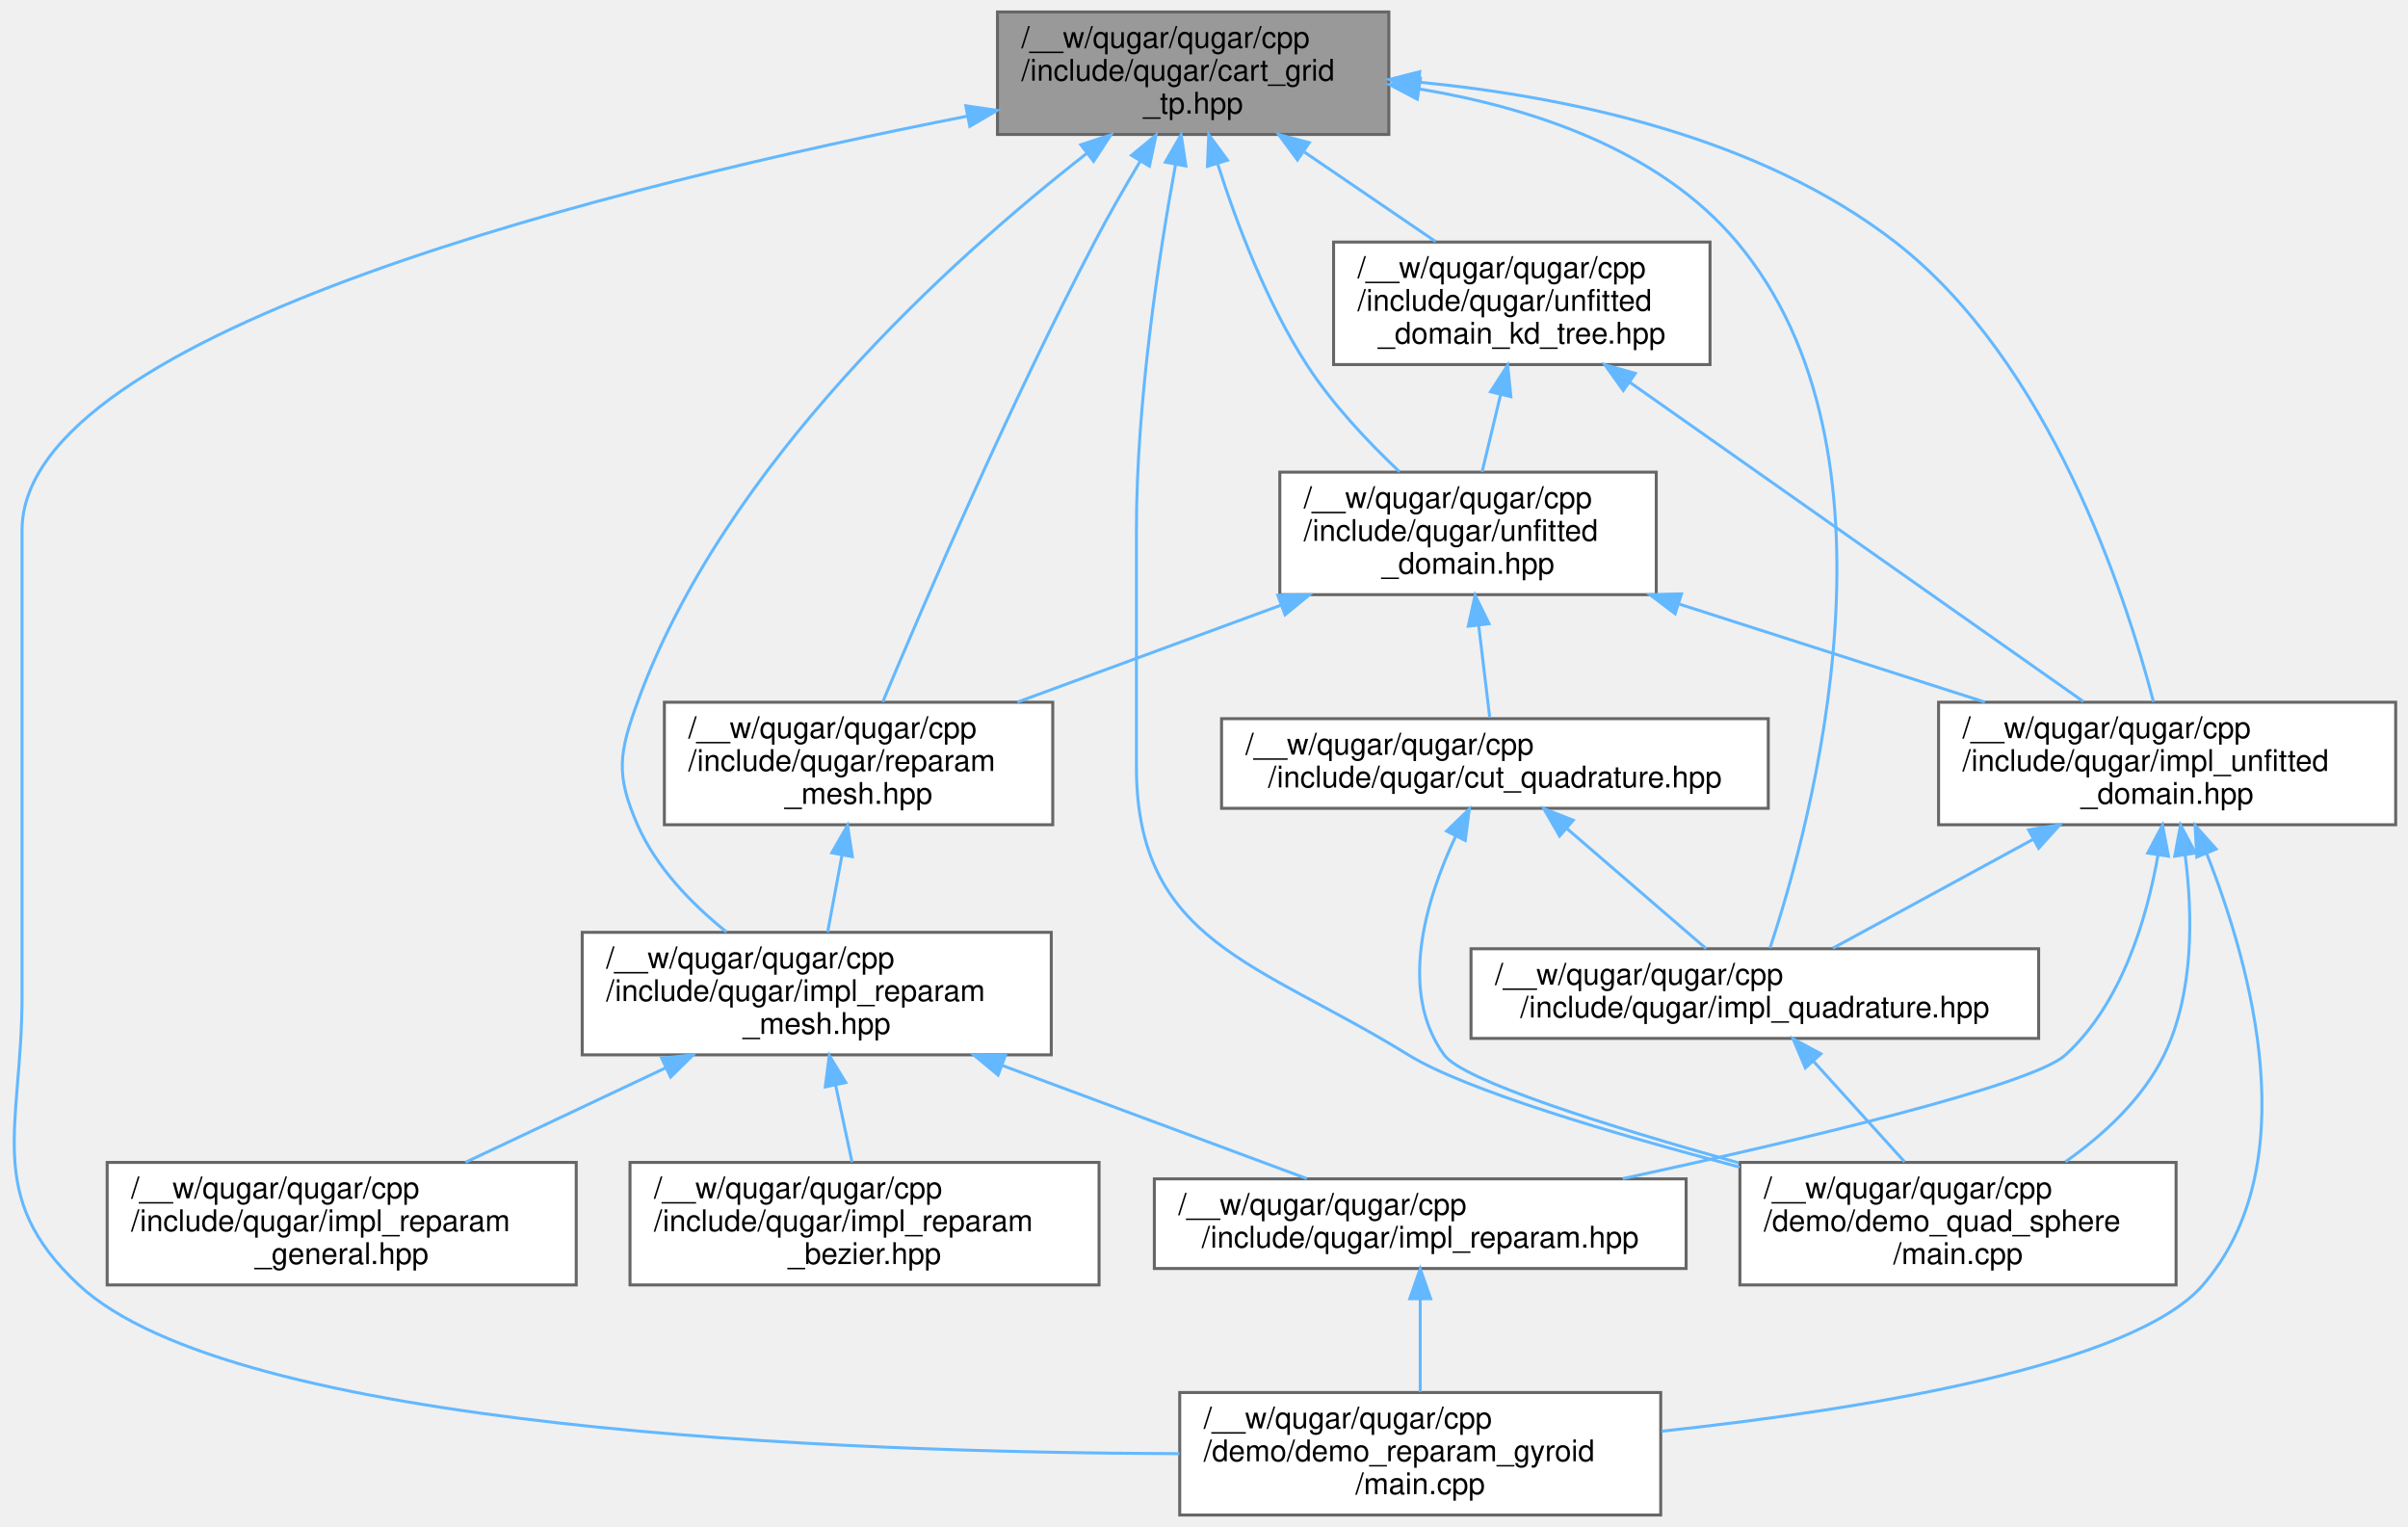
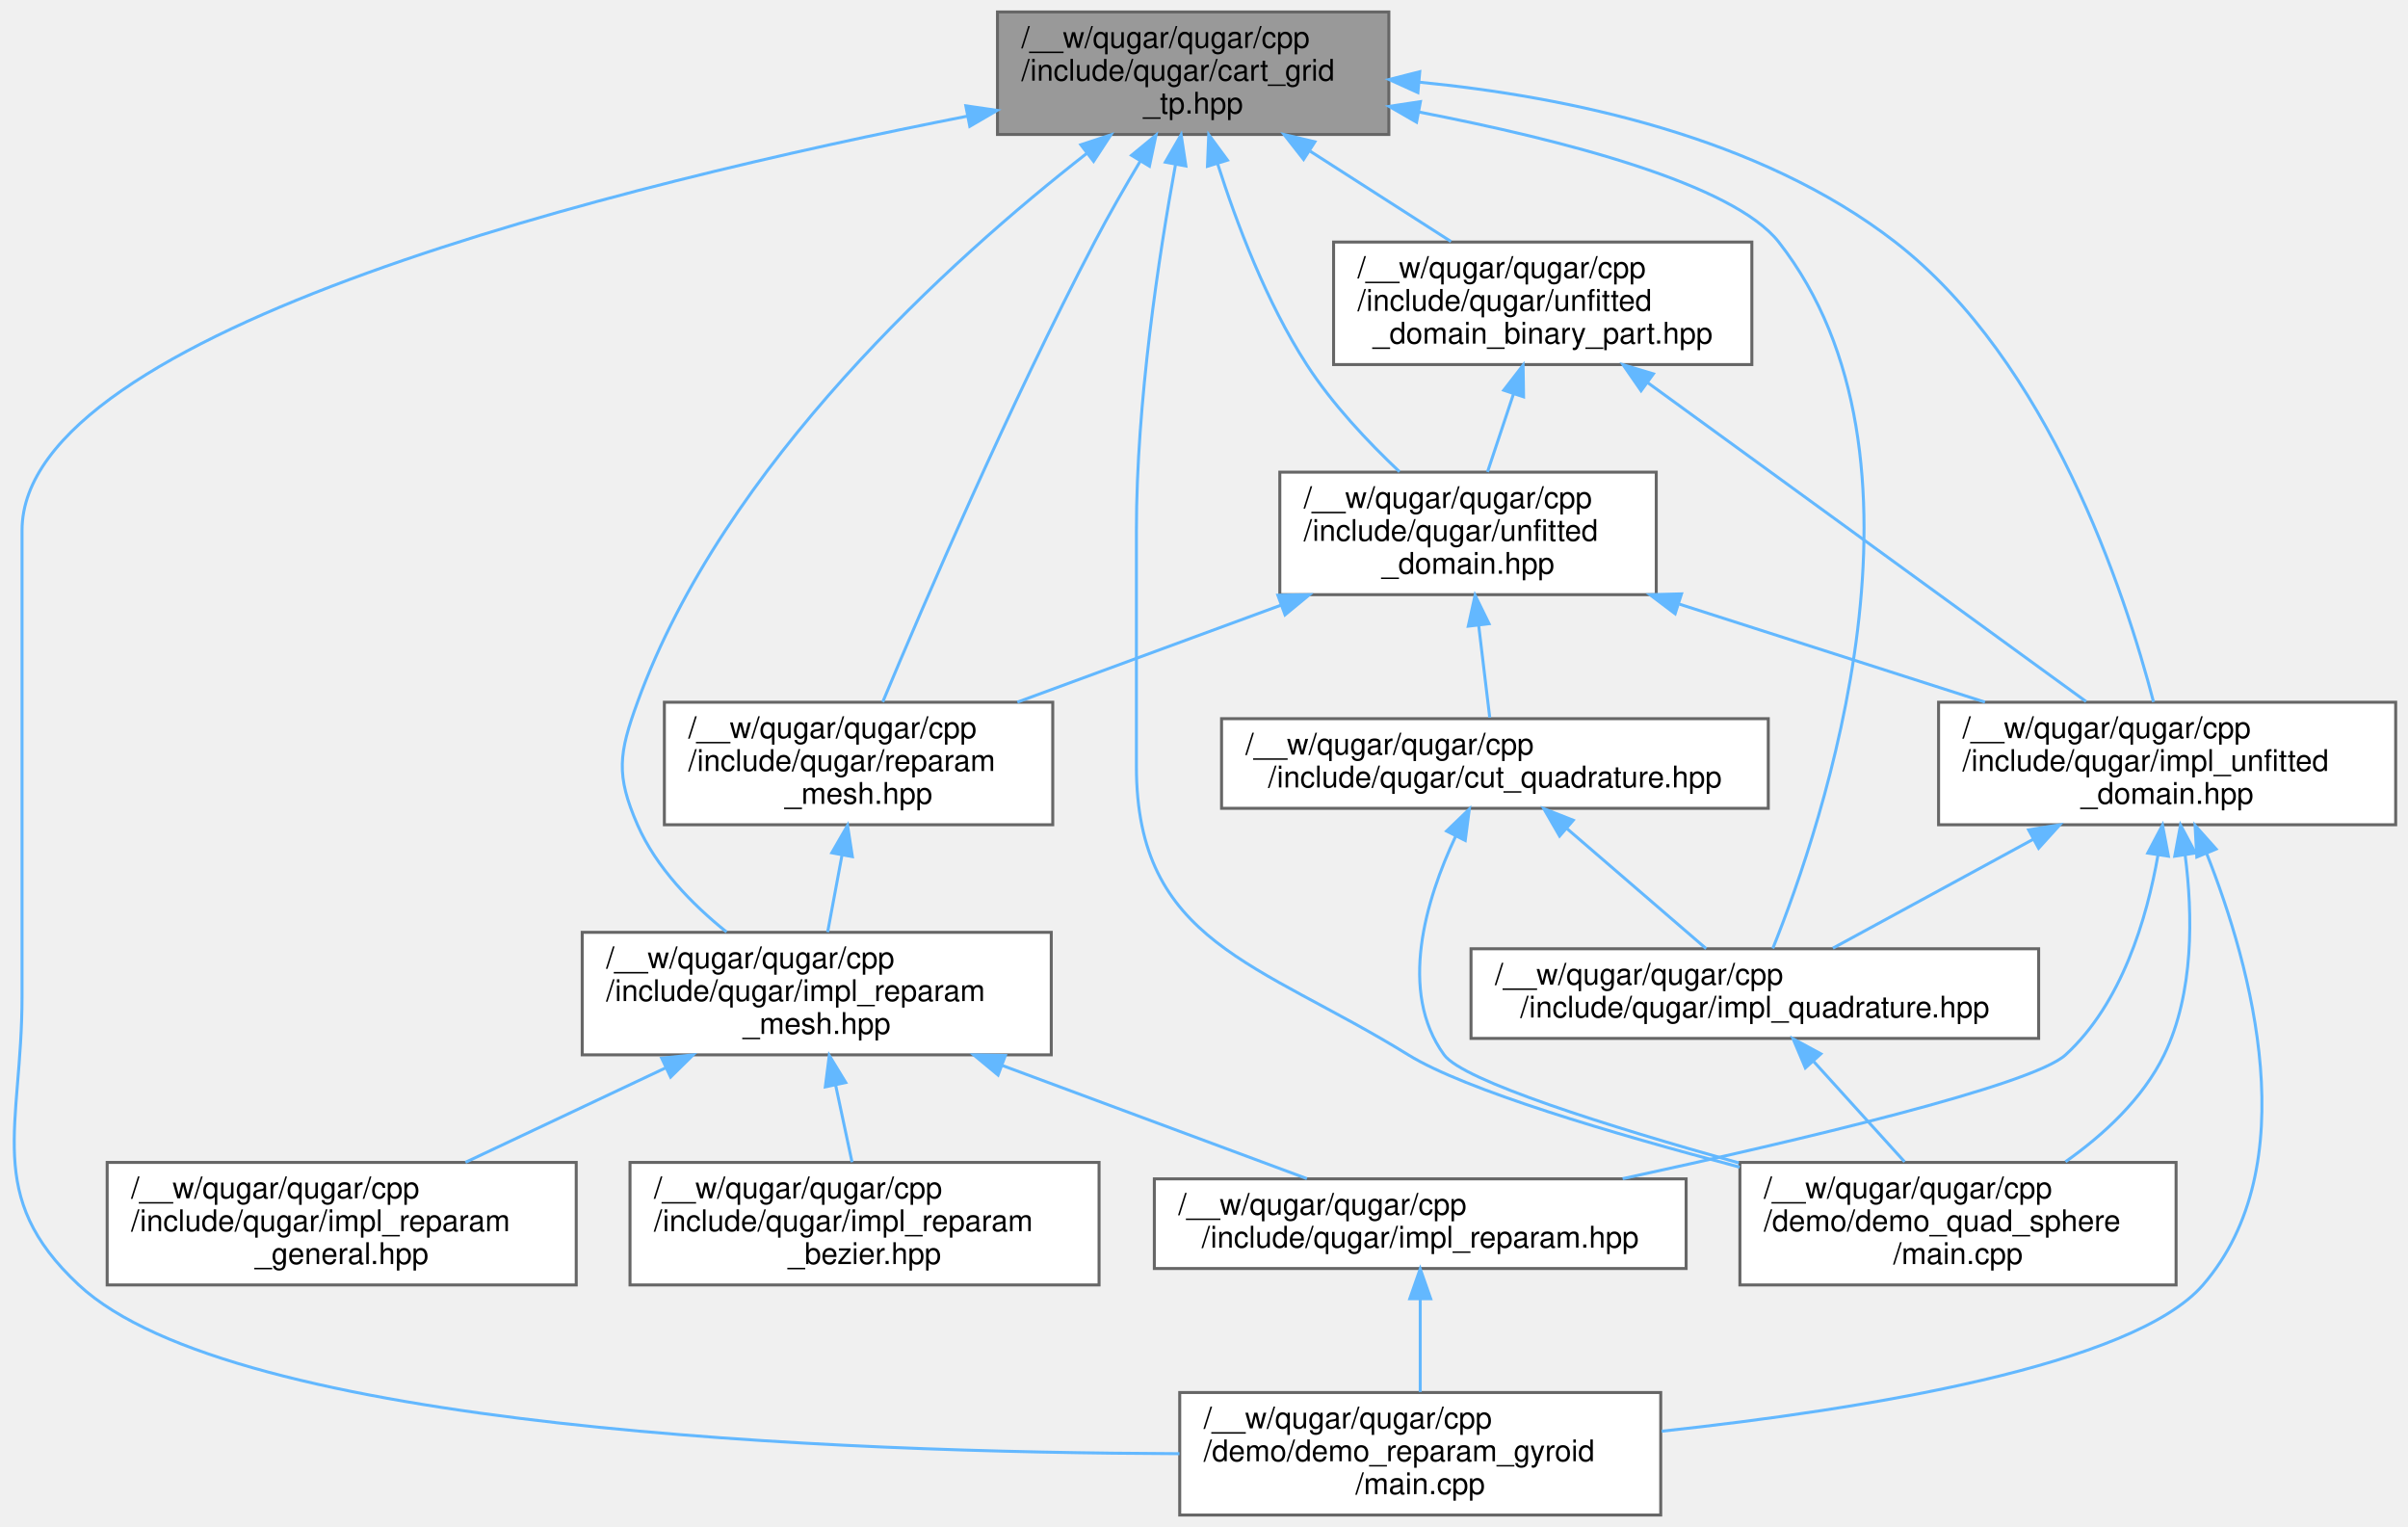
<svg xmlns="http://www.w3.org/2000/svg" xmlns:xlink="http://www.w3.org/1999/xlink" width="806pt" height="511pt" viewBox="0.00 0.00 805.75 511.00">
  <g id="graph0" class="graph" transform="scale(1 1) rotate(0) translate(4 507)">
    <g id="Node000001" class="node">
      <g id="a_Node000001">
        <a xlink:title="Definition of Cartesian grid class.">
          <polygon fill="#999999" stroke="#666666" points="460.75,-503 329.75,-503 329.75,-462 460.75,-462 460.75,-503" />
          <text text-anchor="start" x="337.75" y="-491" font-family="Helvetica,sans-Serif" font-size="10.00">/__w/qugar/qugar/cpp</text>
          <text text-anchor="start" x="337.75" y="-480" font-family="Helvetica,sans-Serif" font-size="10.00">/include/qugar/cart_grid</text>
          <text text-anchor="middle" x="395.25" y="-469" font-family="Helvetica,sans-Serif" font-size="10.00">_tp.hpp</text>
        </a>
      </g>
    </g>
    <g id="Node000002" class="node">
      <g id="a_Node000002">
        <a xlink:href="../../d0/d6f/demo__quad__sphere_2main_8cpp.html" target="_top" xlink:title=" ">
          <polygon fill="white" stroke="#666666" points="724.25,-118 578.25,-118 578.25,-77 724.25,-77 724.25,-118" />
          <text text-anchor="start" x="586.25" y="-106" font-family="Helvetica,sans-Serif" font-size="10.00">/__w/qugar/qugar/cpp</text>
          <text text-anchor="start" x="586.25" y="-95" font-family="Helvetica,sans-Serif" font-size="10.00">/demo/demo_quad_sphere</text>
          <text text-anchor="middle" x="651.25" y="-84" font-family="Helvetica,sans-Serif" font-size="10.00">/main.cpp</text>
        </a>
      </g>
    </g>
    <g id="edge1_Node000001_Node000002" class="edge">
      <g id="a_edge1_Node000001_Node000002">
        <a xlink:title=" ">
          <path fill="none" stroke="#63b8ff" d="M389.34,-451.94C383.76,-421.41 376.25,-372.32 376.25,-329.5 376.25,-329.5 376.25,-329.5 376.25,-250.5 376.25,-191.55 417.11,-185.01 467.25,-154 486.19,-142.29 535.41,-127.7 578.19,-116.42" />
          <polygon fill="#63b8ff" stroke="#63b8ff" points="385.93,-452.74 391.22,-461.92 392.81,-451.45 385.93,-452.74" />
        </a>
      </g>
    </g>
    <g id="Node000003" class="node">
      <g id="a_Node000003">
        <a xlink:href="../../d2/d66/demo__reparam__gyroid_2main_8cpp.html" target="_top" xlink:title=" ">
          <polygon fill="white" stroke="#666666" points="551.75,-41 390.75,-41 390.75,0 551.75,0 551.75,-41" />
          <text text-anchor="start" x="398.75" y="-29" font-family="Helvetica,sans-Serif" font-size="10.00">/__w/qugar/qugar/cpp</text>
          <text text-anchor="start" x="398.75" y="-18" font-family="Helvetica,sans-Serif" font-size="10.00">/demo/demo_reparam_gyroid</text>
          <text text-anchor="middle" x="471.25" y="-7" font-family="Helvetica,sans-Serif" font-size="10.00">/main.cpp</text>
        </a>
      </g>
    </g>
    <g id="edge2_Node000001_Node000003" class="edge">
      <g id="a_edge2_Node000001_Node000003">
        <a xlink:title=" ">
          <path fill="none" stroke="#63b8ff" d="M319.57,-468.11C205.64,-445.77 3.25,-396.63 3.25,-329.5 3.25,-329.5 3.25,-329.5 3.25,-173.5 3.25,-129.79 -9.74,-106.79 22.25,-77 74.13,-28.7 276.06,-20.92 390.66,-20.53" />
          <polygon fill="#63b8ff" stroke="#63b8ff" points="319.15,-471.59 329.64,-470.06 320.48,-464.72 319.15,-471.59" />
        </a>
      </g>
    </g>
    <g id="Node000004" class="node">
      <g id="a_Node000004">
        <a xlink:href="../../d6/dc8/impl__quadrature_8hpp.html" target="_top" xlink:title="Declaration of quadratures for general implicit functions on grids.">
          <polygon fill="white" stroke="#666666" points="678.25,-189.5 488.25,-189.5 488.25,-159.5 678.25,-159.5 678.25,-189.5" />
          <text text-anchor="start" x="496.25" y="-177.5" font-family="Helvetica,sans-Serif" font-size="10.00">/__w/qugar/qugar/cpp</text>
          <text text-anchor="middle" x="583.25" y="-166.5" font-family="Helvetica,sans-Serif" font-size="10.00">/include/qugar/impl_quadrature.hpp</text>
        </a>
      </g>
    </g>
    <g id="edge3_Node000001_Node000004" class="edge">
      <g id="a_edge3_Node000001_Node000004">
        <a xlink:title=" ">
-           <path fill="none" stroke="#63b8ff" d="M470.83,-477.25C508.39,-471.03 551.21,-456.99 577.25,-426 636.16,-355.89 602.24,-231.71 588.33,-189.78" />
-           <polygon fill="#63b8ff" stroke="#63b8ff" points="470.27,-473.79 460.9,-478.73 471.31,-480.71 470.27,-473.79" />
+           <path fill="none" stroke="#63b8ff" d="M470.74,-469.53C519.3,-460.14 576.06,-445.42 591.25,-426 647.67,-353.85 605.9,-230.98 589.26,-189.59" />
+           <polygon fill="#63b8ff" stroke="#63b8ff" points="470.02,-466.11 460.84,-471.4 471.32,-472.99 470.02,-466.11" />
        </a>
      </g>
    </g>
    <g id="Node000005" class="node">
      <g id="a_Node000005">
        <a xlink:href="../../d3/d42/impl__reparam__mesh_8hpp.html" target="_top" xlink:title="Declaration of reparameterization class.">
          <polygon fill="white" stroke="#666666" points="347.75,-195 190.75,-195 190.75,-154 347.75,-154 347.75,-195" />
          <text text-anchor="start" x="198.75" y="-183" font-family="Helvetica,sans-Serif" font-size="10.00">/__w/qugar/qugar/cpp</text>
          <text text-anchor="start" x="198.75" y="-172" font-family="Helvetica,sans-Serif" font-size="10.00">/include/qugar/impl_reparam</text>
          <text text-anchor="middle" x="269.25" y="-161" font-family="Helvetica,sans-Serif" font-size="10.00">_mesh.hpp</text>
        </a>
      </g>
    </g>
    <g id="edge5_Node000001_Node000005" class="edge">
      <g id="a_edge5_Node000001_Node000005">
        <a xlink:title=" ">
          <path fill="none" stroke="#63b8ff" d="M359.61,-455.65C314.25,-420.23 238.26,-351.83 209.25,-272 203.02,-254.87 201.95,-247.7 209.25,-231 215.5,-216.7 227.46,-204.44 239.06,-195.11" />
          <polygon fill="#63b8ff" stroke="#63b8ff" points="357.65,-458.56 367.71,-461.88 361.92,-453.01 357.65,-458.56" />
        </a>
      </g>
    </g>
    <g id="Node000009" class="node">
      <g id="a_Node000009">
        <a xlink:href="../../d6/d03/impl__unfitted__domain_8hpp.html" target="_top" xlink:title="Declaration of of UnfittedImplDomain class.">
          <polygon fill="white" stroke="#666666" points="797.75,-272 644.75,-272 644.75,-231 797.75,-231 797.75,-272" />
          <text text-anchor="start" x="652.75" y="-260" font-family="Helvetica,sans-Serif" font-size="10.00">/__w/qugar/qugar/cpp</text>
          <text text-anchor="start" x="652.75" y="-249" font-family="Helvetica,sans-Serif" font-size="10.00">/include/qugar/impl_unfitted</text>
          <text text-anchor="middle" x="721.25" y="-238" font-family="Helvetica,sans-Serif" font-size="10.00">_domain.hpp</text>
        </a>
      </g>
    </g>
    <g id="edge10_Node000001_Node000009" class="edge">
      <g id="a_edge10_Node000001_Node000009">
        <a xlink:title=" ">
          <path fill="none" stroke="#63b8ff" d="M470.9,-479.5C520.71,-474.64 584.85,-461.22 630.25,-426 681.85,-385.97 707.23,-308.39 716.7,-272.1" />
          <polygon fill="#63b8ff" stroke="#63b8ff" points="470.47,-476.02 460.82,-480.39 471.09,-483 470.47,-476.02" />
        </a>
      </g>
    </g>
    <g id="Node000010" class="node">
      <g id="a_Node000010">
        <a xlink:href="../../d8/ddc/reparam__mesh_8hpp.html" target="_top" xlink:title="Declaration of reparameterization class.">
          <polygon fill="white" stroke="#666666" points="348.25,-272 218.25,-272 218.25,-231 348.25,-231 348.25,-272" />
          <text text-anchor="start" x="226.25" y="-260" font-family="Helvetica,sans-Serif" font-size="10.00">/__w/qugar/qugar/cpp</text>
          <text text-anchor="start" x="226.25" y="-249" font-family="Helvetica,sans-Serif" font-size="10.00">/include/qugar/reparam</text>
          <text text-anchor="middle" x="283.25" y="-238" font-family="Helvetica,sans-Serif" font-size="10.00">_mesh.hpp</text>
        </a>
      </g>
    </g>
    <g id="edge15_Node000001_Node000010" class="edge">
      <g id="a_edge15_Node000001_Node000010">
        <a xlink:title=" ">
          <path fill="none" stroke="#63b8ff" d="M377.61,-453.19C372.46,-444.57 366.95,-434.99 362.25,-426 333.72,-371.45 304.94,-304.58 291.34,-272.09" />
          <polygon fill="#63b8ff" stroke="#63b8ff" points="374.62,-455.02 382.8,-461.76 380.61,-451.39 374.62,-455.02" />
        </a>
      </g>
    </g>
    <g id="Node000011" class="node">
      <g id="a_Node000011">
        <a xlink:href="../../d2/dfd/unfitted__domain_8hpp.html" target="_top" xlink:title="Declaration of of UnfittedDomain class.">
          <polygon fill="white" stroke="#666666" points="550.25,-349 424.25,-349 424.25,-308 550.25,-308 550.25,-349" />
          <text text-anchor="start" x="432.25" y="-337" font-family="Helvetica,sans-Serif" font-size="10.00">/__w/qugar/qugar/cpp</text>
          <text text-anchor="start" x="432.25" y="-326" font-family="Helvetica,sans-Serif" font-size="10.00">/include/qugar/unfitted</text>
          <text text-anchor="middle" x="487.25" y="-315" font-family="Helvetica,sans-Serif" font-size="10.00">_domain.hpp</text>
        </a>
      </g>
    </g>
    <g id="edge17_Node000001_Node000011" class="edge">
      <g id="a_edge17_Node000001_Node000011">
        <a xlink:title=" ">
          <path fill="none" stroke="#63b8ff" d="M403.44,-452.18C409.79,-432.27 419.77,-405.87 433.25,-385 441.78,-371.79 453.79,-359.06 464.32,-349.13" />
          <polygon fill="#63b8ff" stroke="#63b8ff" points="400.03,-451.35 400.46,-461.93 406.73,-453.4 400.03,-451.35" />
        </a>
      </g>
    </g>
    <g id="Node000013" class="node">
      <g id="a_Node000013">
-         <a xlink:href="../../d8/d90/unfitted__domain__kd__tree_8hpp.html" target="_top" xlink:title="Declaration of of UnfittedDomain class.">
-           <polygon fill="white" stroke="#666666" points="568.25,-426 442.25,-426 442.25,-385 568.25,-385 568.25,-426" />
+         <a xlink:href="../../d8/daf/unfitted__domain__binary__part_8hpp.html" target="_top" xlink:title="Declaration of of UnfittedDomain class.">
+           <polygon fill="white" stroke="#666666" points="582.25,-426 442.25,-426 442.25,-385 582.25,-385 582.25,-426" />
          <text text-anchor="start" x="450.25" y="-414" font-family="Helvetica,sans-Serif" font-size="10.00">/__w/qugar/qugar/cpp</text>
          <text text-anchor="start" x="450.25" y="-403" font-family="Helvetica,sans-Serif" font-size="10.00">/include/qugar/unfitted</text>
-           <text text-anchor="middle" x="505.25" y="-392" font-family="Helvetica,sans-Serif" font-size="10.00">_domain_kd_tree.hpp</text>
+           <text text-anchor="middle" x="512.25" y="-392" font-family="Helvetica,sans-Serif" font-size="10.00">_domain_binary_part.hpp</text>
        </a>
      </g>
    </g>
    <g id="edge23_Node000001_Node000013" class="edge">
      <g id="a_edge23_Node000001_Node000013">
        <a xlink:title=" ">
-           <path fill="none" stroke="#63b8ff" d="M432.51,-456.09C446.84,-446.32 462.97,-435.32 476.4,-426.17" />
-           <polygon fill="#63b8ff" stroke="#63b8ff" points="430.15,-453.47 423.86,-461.99 434.1,-459.25 430.15,-453.47" />
+           <path fill="none" stroke="#63b8ff" d="M434.45,-456.37C449.8,-446.53 467.15,-435.41 481.56,-426.17" />
+           <polygon fill="#63b8ff" stroke="#63b8ff" points="432.21,-453.65 425.68,-461.99 435.99,-459.54 432.21,-453.65" />
        </a>
      </g>
    </g>
    <g id="edge4_Node000004_Node000002" class="edge">
      <g id="a_edge4_Node000004_Node000002">
        <a xlink:title=" ">
          <path fill="none" stroke="#63b8ff" d="M602.96,-151.76C612.56,-141.17 624.03,-128.52 633.38,-118.2" />
          <polygon fill="#63b8ff" stroke="#63b8ff" points="600.16,-149.63 596.04,-159.39 605.35,-154.34 600.16,-149.63" />
        </a>
      </g>
    </g>
    <g id="Node000006" class="node">
      <g id="a_Node000006">
        <a xlink:href="../../d0/d4c/impl__reparam_8hpp.html" target="_top" xlink:title="Declaration of reparameterization generization tools implicit functions on grids.">
          <polygon fill="white" stroke="#666666" points="560.25,-112.5 382.25,-112.5 382.25,-82.5 560.25,-82.5 560.25,-112.5" />
          <text text-anchor="start" x="390.25" y="-100.5" font-family="Helvetica,sans-Serif" font-size="10.00">/__w/qugar/qugar/cpp</text>
          <text text-anchor="middle" x="471.25" y="-89.5" font-family="Helvetica,sans-Serif" font-size="10.00">/include/qugar/impl_reparam.hpp</text>
        </a>
      </g>
    </g>
    <g id="edge6_Node000005_Node000006" class="edge">
      <g id="a_edge6_Node000005_Node000006">
        <a xlink:title=" ">
          <path fill="none" stroke="#63b8ff" d="M331.44,-150.41C364.74,-138.05 404.67,-123.22 433.32,-112.58" />
          <polygon fill="#63b8ff" stroke="#63b8ff" points="329.95,-147.23 321.79,-153.99 332.39,-153.79 329.95,-147.23" />
        </a>
      </g>
    </g>
    <g id="Node000007" class="node">
      <g id="a_Node000007">
        <a xlink:href="../../d6/d87/impl__reparam__bezier_8hpp.html" target="_top" xlink:title="Declaration of tools for creating Bezier reparameterizations.">
          <polygon fill="white" stroke="#666666" points="363.75,-118 206.75,-118 206.75,-77 363.75,-77 363.75,-118" />
          <text text-anchor="start" x="214.75" y="-106" font-family="Helvetica,sans-Serif" font-size="10.00">/__w/qugar/qugar/cpp</text>
          <text text-anchor="start" x="214.75" y="-95" font-family="Helvetica,sans-Serif" font-size="10.00">/include/qugar/impl_reparam</text>
          <text text-anchor="middle" x="285.25" y="-84" font-family="Helvetica,sans-Serif" font-size="10.00">_bezier.hpp</text>
        </a>
      </g>
    </g>
    <g id="edge8_Node000005_Node000007" class="edge">
      <g id="a_edge8_Node000005_Node000007">
        <a xlink:title=" ">
          <path fill="none" stroke="#63b8ff" d="M275.55,-143.98C277.4,-135.28 279.39,-125.98 281.07,-118.07" />
          <polygon fill="#63b8ff" stroke="#63b8ff" points="272.12,-143.28 273.45,-153.79 278.96,-144.74 272.12,-143.28" />
        </a>
      </g>
    </g>
    <g id="Node000008" class="node">
      <g id="a_Node000008">
        <a xlink:href="../../d5/da9/impl__reparam__general_8hpp.html" target="_top" xlink:title="Declaration of tools for creating reparameterizations of general functions.">
          <polygon fill="white" stroke="#666666" points="188.75,-118 31.75,-118 31.75,-77 188.75,-77 188.75,-118" />
          <text text-anchor="start" x="39.75" y="-106" font-family="Helvetica,sans-Serif" font-size="10.00">/__w/qugar/qugar/cpp</text>
          <text text-anchor="start" x="39.75" y="-95" font-family="Helvetica,sans-Serif" font-size="10.00">/include/qugar/impl_reparam</text>
          <text text-anchor="middle" x="110.25" y="-84" font-family="Helvetica,sans-Serif" font-size="10.00">_general.hpp</text>
        </a>
      </g>
    </g>
    <g id="edge9_Node000005_Node000008" class="edge">
      <g id="a_edge9_Node000005_Node000008">
        <a xlink:title=" ">
          <path fill="none" stroke="#63b8ff" d="M218.84,-149.72C197.2,-139.51 172.22,-127.73 151.68,-118.04" />
          <polygon fill="#63b8ff" stroke="#63b8ff" points="217.35,-152.89 227.89,-153.99 220.34,-146.56 217.35,-152.89" />
        </a>
      </g>
    </g>
    <g id="edge7_Node000006_Node000003" class="edge">
      <g id="a_edge7_Node000006_Node000003">
        <a xlink:title=" ">
          <path fill="none" stroke="#63b8ff" d="M471.25,-72.23C471.25,-62.2 471.25,-50.71 471.25,-41.2" />
          <polygon fill="#63b8ff" stroke="#63b8ff" points="467.75,-72.39 471.25,-82.39 474.75,-72.39 467.75,-72.39" />
        </a>
      </g>
    </g>
    <g id="edge11_Node000009_Node000002" class="edge">
      <g id="a_edge11_Node000009_Node000002">
        <a xlink:title=" ">
          <path fill="none" stroke="#63b8ff" d="M727.28,-220.86C729.85,-200.96 730.29,-174.7 720.25,-154 713.13,-139.34 700.08,-127.3 687.23,-118.23" />
          <polygon fill="#63b8ff" stroke="#63b8ff" points="723.8,-220.48 725.74,-230.9 730.72,-221.55 723.8,-220.48" />
        </a>
      </g>
    </g>
    <g id="edge12_Node000009_Node000003" class="edge">
      <g id="a_edge12_Node000009_Node000003">
        <a xlink:title=" ">
          <path fill="none" stroke="#63b8ff" d="M734.51,-221.3C749.55,-183.26 767.8,-116.92 733.25,-77 709.86,-49.97 620.06,-35.39 552.06,-28.05" />
          <polygon fill="#63b8ff" stroke="#63b8ff" points="731.18,-220.2 730.6,-230.78 737.65,-222.87 731.18,-220.2" />
        </a>
      </g>
    </g>
    <g id="edge13_Node000009_Node000004" class="edge">
      <g id="a_edge13_Node000009_Node000004">
        <a xlink:title=" ">
          <path fill="none" stroke="#63b8ff" d="M676.43,-226.14C654.26,-214.09 628.27,-199.97 609.38,-189.7" />
          <polygon fill="#63b8ff" stroke="#63b8ff" points="674.89,-229.29 685.35,-230.99 678.24,-223.14 674.89,-229.29" />
        </a>
      </g>
    </g>
    <g id="edge14_Node000009_Node000006" class="edge">
      <g id="a_edge14_Node000009_Node000006">
        <a xlink:title=" ">
          <path fill="none" stroke="#63b8ff" d="M718.21,-220.96C714.45,-199.46 706.04,-171.22 687.25,-154 676.1,-143.78 598.09,-125.36 539,-112.56" />
          <polygon fill="#63b8ff" stroke="#63b8ff" points="714.76,-221.52 719.71,-230.89 721.68,-220.48 714.76,-221.52" />
        </a>
      </g>
    </g>
    <g id="edge16_Node000010_Node000005" class="edge">
      <g id="a_edge16_Node000010_Node000005">
        <a xlink:title=" ">
          <path fill="none" stroke="#63b8ff" d="M277.68,-220.69C276.08,-212.08 274.36,-202.9 272.9,-195.07" />
          <polygon fill="#63b8ff" stroke="#63b8ff" points="274.29,-221.61 279.57,-230.79 281.18,-220.32 274.29,-221.61" />
        </a>
      </g>
    </g>
    <g id="edge21_Node000011_Node000009" class="edge">
      <g id="a_edge21_Node000011_Node000009">
        <a xlink:title=" ">
          <path fill="none" stroke="#63b8ff" d="M558.04,-304.81C590.65,-294.36 628.97,-282.08 660.28,-272.04" />
          <polygon fill="#63b8ff" stroke="#63b8ff" points="556.57,-301.61 548.12,-307.99 558.71,-308.27 556.57,-301.61" />
        </a>
      </g>
    </g>
    <g id="edge22_Node000011_Node000010" class="edge">
      <g id="a_edge22_Node000011_Node000010">
        <a xlink:title=" ">
          <path fill="none" stroke="#63b8ff" d="M424.79,-304.54C396.53,-294.15 363.46,-281.99 336.4,-272.04" />
          <polygon fill="#63b8ff" stroke="#63b8ff" points="423.59,-307.82 434.18,-307.99 426,-301.25 423.59,-307.82" />
        </a>
      </g>
    </g>
    <g id="Node000012" class="node">
      <g id="a_Node000012">
        <a xlink:href="../../d1/daf/cut__quadrature_8hpp.html" target="_top" xlink:title="Definition of cut quadrature for unfitted domains.">
          <polygon fill="white" stroke="#666666" points="587.75,-266.5 404.75,-266.5 404.75,-236.5 587.75,-236.5 587.75,-266.5" />
          <text text-anchor="start" x="412.75" y="-254.5" font-family="Helvetica,sans-Serif" font-size="10.00">/__w/qugar/qugar/cpp</text>
          <text text-anchor="middle" x="496.25" y="-243.5" font-family="Helvetica,sans-Serif" font-size="10.00">/include/qugar/cut_quadrature.hpp</text>
        </a>
      </g>
    </g>
    <g id="edge18_Node000011_Node000012" class="edge">
      <g id="a_edge18_Node000011_Node000012">
        <a xlink:title=" ">
          <path fill="none" stroke="#63b8ff" d="M490.83,-297.61C492.11,-287.01 493.48,-275.57 494.52,-266.86" />
          <polygon fill="#63b8ff" stroke="#63b8ff" points="487.33,-297.45 489.61,-307.79 494.28,-298.28 487.33,-297.45" />
        </a>
      </g>
    </g>
    <g id="edge19_Node000012_Node000002" class="edge">
      <g id="a_edge19_Node000012_Node000002">
        <a xlink:title=" ">
          <path fill="none" stroke="#63b8ff" d="M483.06,-227.05C473.18,-206.01 463.78,-175.25 479.25,-154 485.55,-145.34 534.03,-130.14 577.92,-117.83" />
          <polygon fill="#63b8ff" stroke="#63b8ff" points="480.07,-228.89 487.69,-236.24 486.32,-225.74 480.07,-228.89" />
        </a>
      </g>
    </g>
    <g id="edge20_Node000012_Node000004" class="edge">
      <g id="a_edge20_Node000012_Node000004">
        <a xlink:title=" ">
          <path fill="none" stroke="#63b8ff" d="M520.41,-229.67C535.25,-216.88 553.85,-200.84 566.96,-189.54" />
          <polygon fill="#63b8ff" stroke="#63b8ff" points="517.9,-227.21 512.61,-236.39 522.47,-232.51 517.9,-227.21" />
        </a>
      </g>
    </g>
    <g id="edge24_Node000013_Node000009" class="edge">
      <g id="a_edge24_Node000013_Node000009">
        <a xlink:title=" ">
-           <path fill="none" stroke="#63b8ff" d="M541.47,-379.01C584.22,-348.93 654.39,-299.55 693.22,-272.23" />
-           <polygon fill="#63b8ff" stroke="#63b8ff" points="539.21,-376.32 533.04,-384.94 543.24,-382.05 539.21,-376.32" />
+           <path fill="none" stroke="#63b8ff" d="M547.3,-379.01C588.66,-348.93 656.56,-299.55 694.13,-272.23" />
+           <polygon fill="#63b8ff" stroke="#63b8ff" points="545.17,-376.23 539.14,-384.94 549.29,-381.89 545.17,-376.23" />
        </a>
      </g>
    </g>
    <g id="edge25_Node000013_Node000011" class="edge">
      <g id="a_edge25_Node000013_Node000011">
        <a xlink:title=" ">
-           <path fill="none" stroke="#63b8ff" d="M498.16,-374.98C496.08,-366.28 493.84,-356.98 491.95,-349.07" />
-           <polygon fill="#63b8ff" stroke="#63b8ff" points="494.78,-375.89 500.52,-384.79 501.59,-374.25 494.78,-375.89" />
+           <path fill="none" stroke="#63b8ff" d="M502.5,-375.26C499.58,-366.48 496.44,-357.07 493.77,-349.07" />
+           <polygon fill="#63b8ff" stroke="#63b8ff" points="499.2,-376.41 505.68,-384.79 505.84,-374.2 499.2,-376.41" />
        </a>
      </g>
    </g>
  </g>
</svg>
